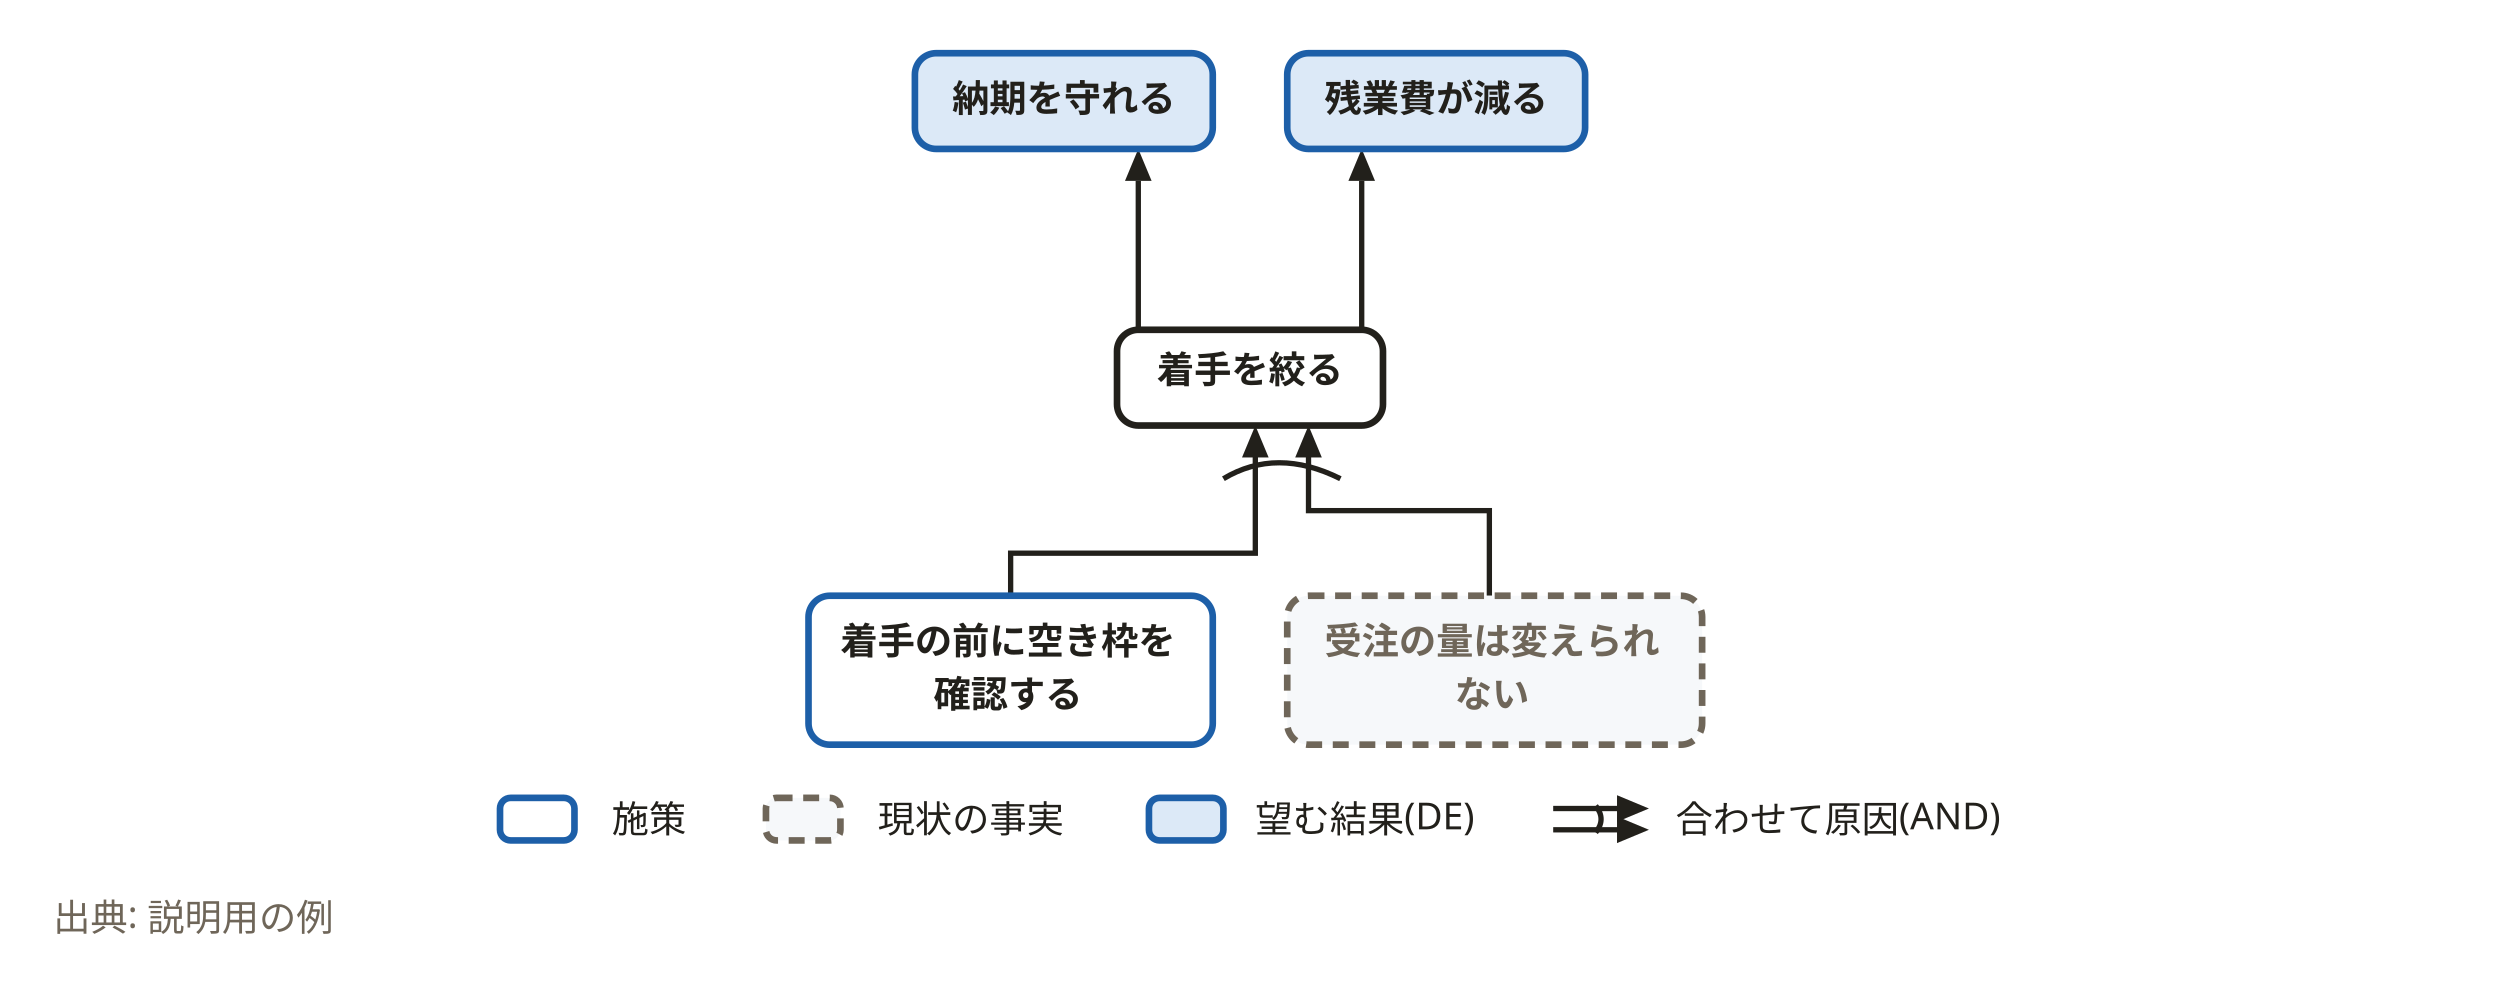
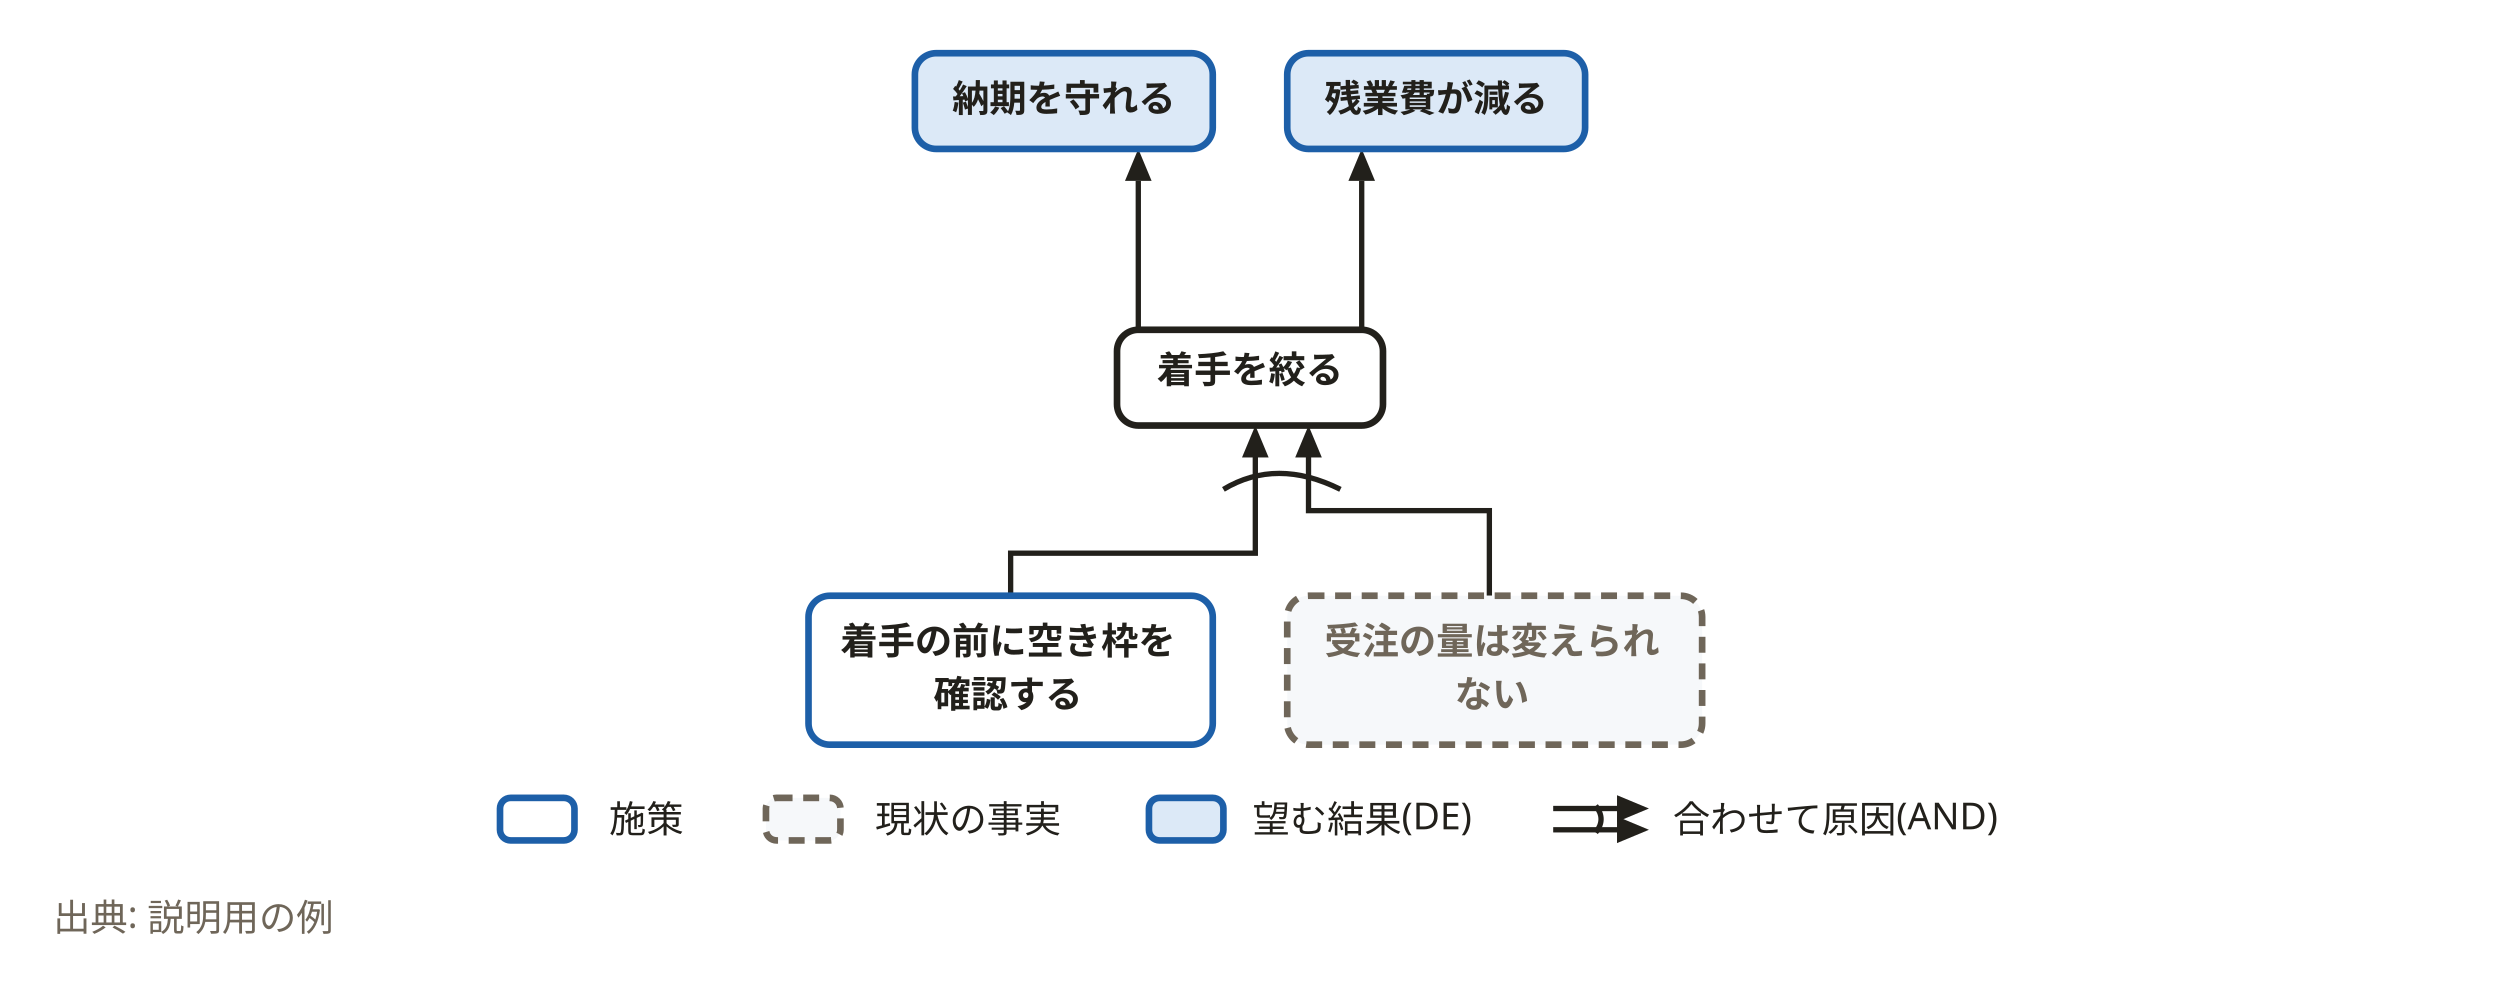
<svg xmlns="http://www.w3.org/2000/svg" width="940" height="376" viewBox="0 0 940 376" role="img" aria-labelledby="svg-title">
  <style>
    text { font-family: 'Hiragino Sans','Hiragino Kaku Gothic ProN','Yu Gothic','YuGothic',Meiryo,'Noto Sans JP',sans-serif; }
    .emoji { font-family: 'Noto Color Emoji','Segoe UI Emoji',sans-serif; }
  </style>
  <rect x="0" y="0" width="940" height="376" fill="#ffffff" />
  <path d="M380,224 L380,208 L472,208 L472,168" fill="none" stroke="#22201b" stroke-width="2" />
  <path d="M472,160 L477,172 L467,172 z" fill="#22201b" />
  <path d="M560,224 L560,192 L492,192 L492,168" fill="none" stroke="#22201b" stroke-width="2" />
  <path d="M492,160 L497,172 L487,172 z" fill="#22201b" />
  <path d="M428,124 L428,68" fill="none" stroke="#22201b" stroke-width="2" />
  <path d="M428,56 L433,68 L423,68 z" fill="#22201b" />
  <path d="M512,124 L512,68" fill="none" stroke="#22201b" stroke-width="2" />
  <path d="M512,56 L517,68 L507,68 z" fill="#22201b" />
-   <path d="M460,180 Q480,168 504,180" fill="none" stroke="#22201b" stroke-width="2" />
+   <path d="M460,184 Q480,172 504,184" fill="none" stroke="#22201b" stroke-width="2" />
  <rect x="304" y="224" width="152" height="56" rx="8" fill="#ffffff" stroke="#1d5fa8" stroke-width="2.5" />
  <rect x="484" y="224" width="156" height="56" rx="8" fill="#f6f8fa" stroke="#6f6659" stroke-width="2.5" stroke-dasharray="6,4" />
  <rect x="420" y="124" width="100" height="36" rx="8" fill="#ffffff" stroke="#22201b" stroke-width="2.5" />
  <rect x="344" y="20" width="112" height="36" rx="8" fill="#dce9f7" stroke="#1d5fa8" stroke-width="2.5" />
  <rect x="484" y="20" width="112" height="36" rx="8" fill="#dce9f7" stroke="#1d5fa8" stroke-width="2.5" />
  <text x="379" y="246" text-anchor="middle" font-size="14" font-weight="700" fill="#22201b">着手の前に空き枠を</text>
  <text x="379" y="266" text-anchor="middle" font-size="14" font-weight="700" fill="#22201b">確認する</text>
  <text x="561" y="246" text-anchor="middle" font-size="14" font-weight="700" fill="#6f6659">受注の量は変えられ</text>
  <text x="561" y="266" text-anchor="middle" font-size="14" font-weight="700" fill="#6f6659">ない</text>
  <text x="470" y="144" text-anchor="middle" font-size="14" font-weight="700" fill="#22201b">着手を絞る</text>
  <text x="400" y="42" text-anchor="middle" font-size="14" font-weight="700" fill="#22201b">納期を守れる</text>
  <text x="540" y="42" text-anchor="middle" font-size="14" font-weight="700" fill="#22201b">残業費が減る</text>
  <rect x="188" y="300" width="28" height="16" rx="4" fill="#ffffff" stroke="#1d5fa8" stroke-width="2.5" />
-   <text x="230" y="313" font-size="14" fill="#22201b">施策</text>
+   <text x="229" y="313" font-size="14" fill="#22201b">施策</text>
  <rect x="288" y="300" width="28" height="16" rx="4" fill="#f6f8fa" stroke="#6f6659" stroke-width="2.5" stroke-dasharray="6,4" />
-   <text x="330" y="313" font-size="14" fill="#22201b">現状の事実</text>
+   <text x="329" y="313" font-size="14" fill="#22201b">現状の事実</text>
  <rect x="432" y="300" width="28" height="16" rx="4" fill="#dce9f7" stroke="#1d5fa8" stroke-width="2.5" />
-   <text x="472" y="313" font-size="14" fill="#22201b">望む結果(DE)</text>
+   <text x="471" y="313" font-size="14" fill="#22201b">望む結果(DE)</text>
  <path d="M584,304 L612,304" fill="none" stroke="#22201b" stroke-width="2" />
  <path d="M620,304 L608,309 L608,299 z" fill="#22201b" />
  <path d="M584,312 L612,312" fill="none" stroke="#22201b" stroke-width="2" />
  <path d="M620,312 L608,317 L608,307 z" fill="#22201b" />
  <path d="M600,303 Q604,308 600,313" fill="none" stroke="#22201b" stroke-width="2" />
-   <text x="630" y="313" font-size="14" fill="#22201b">合わせて原因(AND)</text>
+   <text x="629" y="313" font-size="14" fill="#22201b">合わせて原因(AND)</text>
  <text x="20" y="350" font-size="14" font-weight="400" fill="#6f6659">出典: 説明用の例</text>
</svg>
